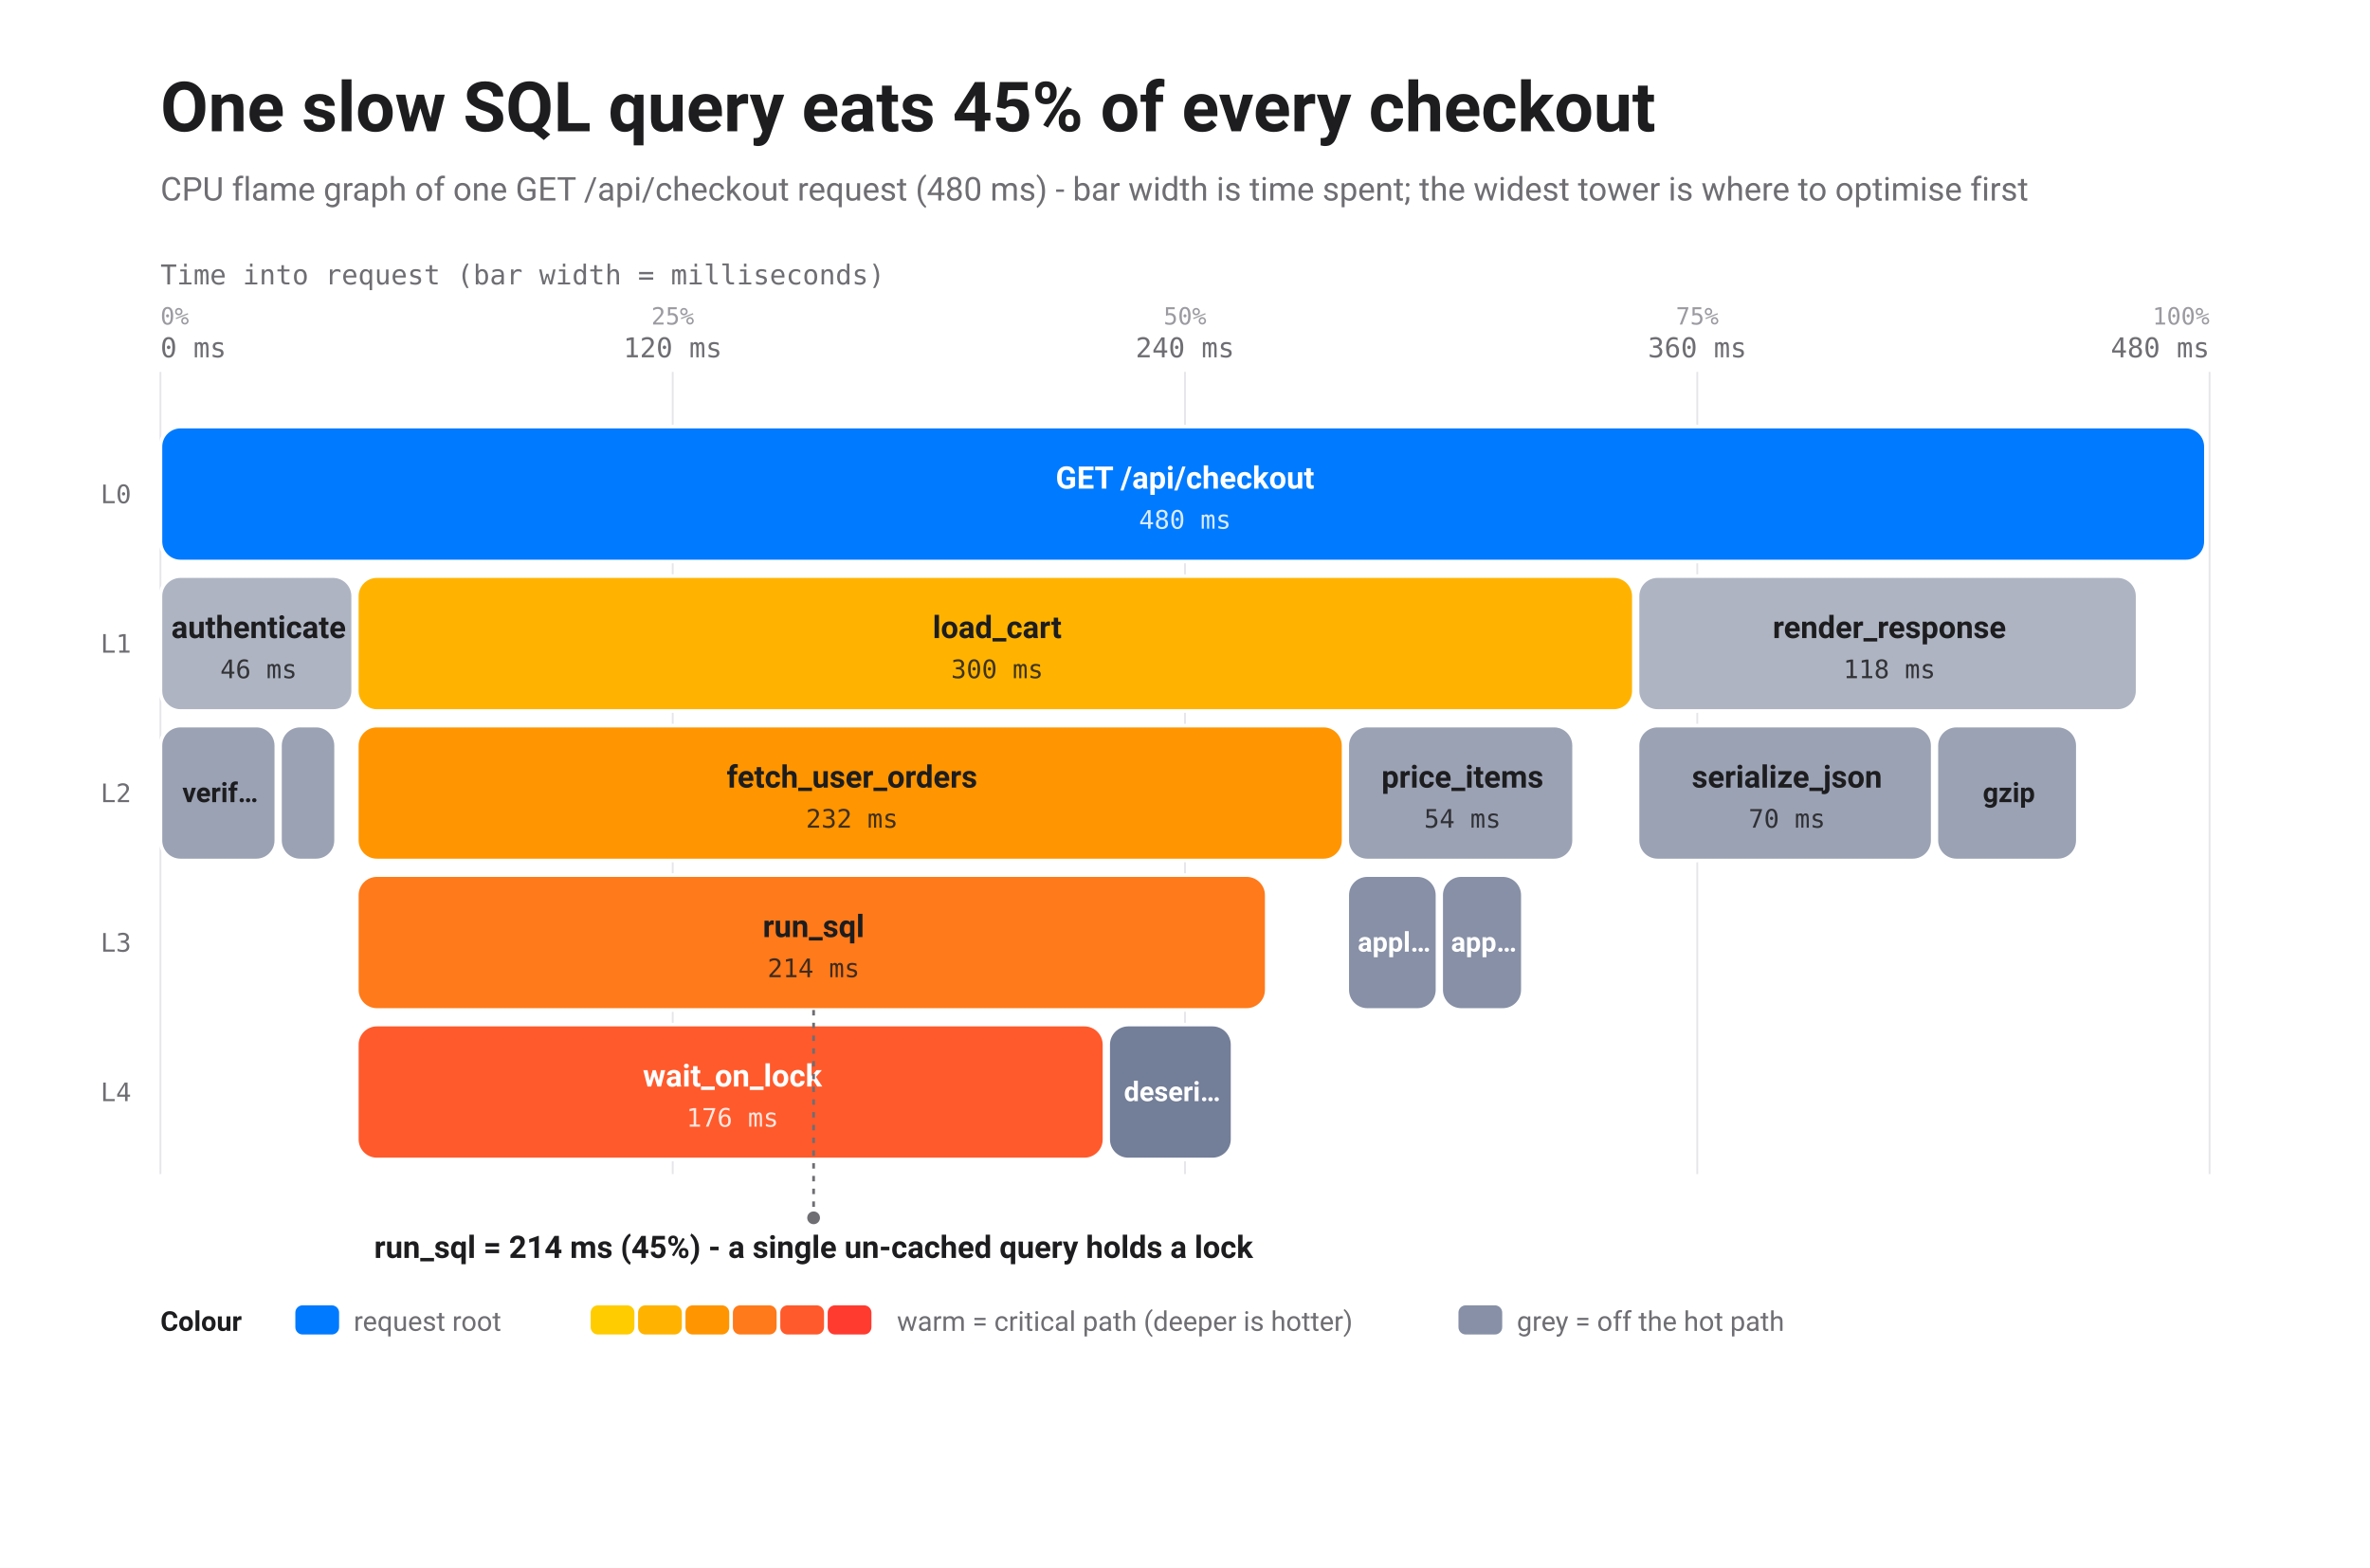
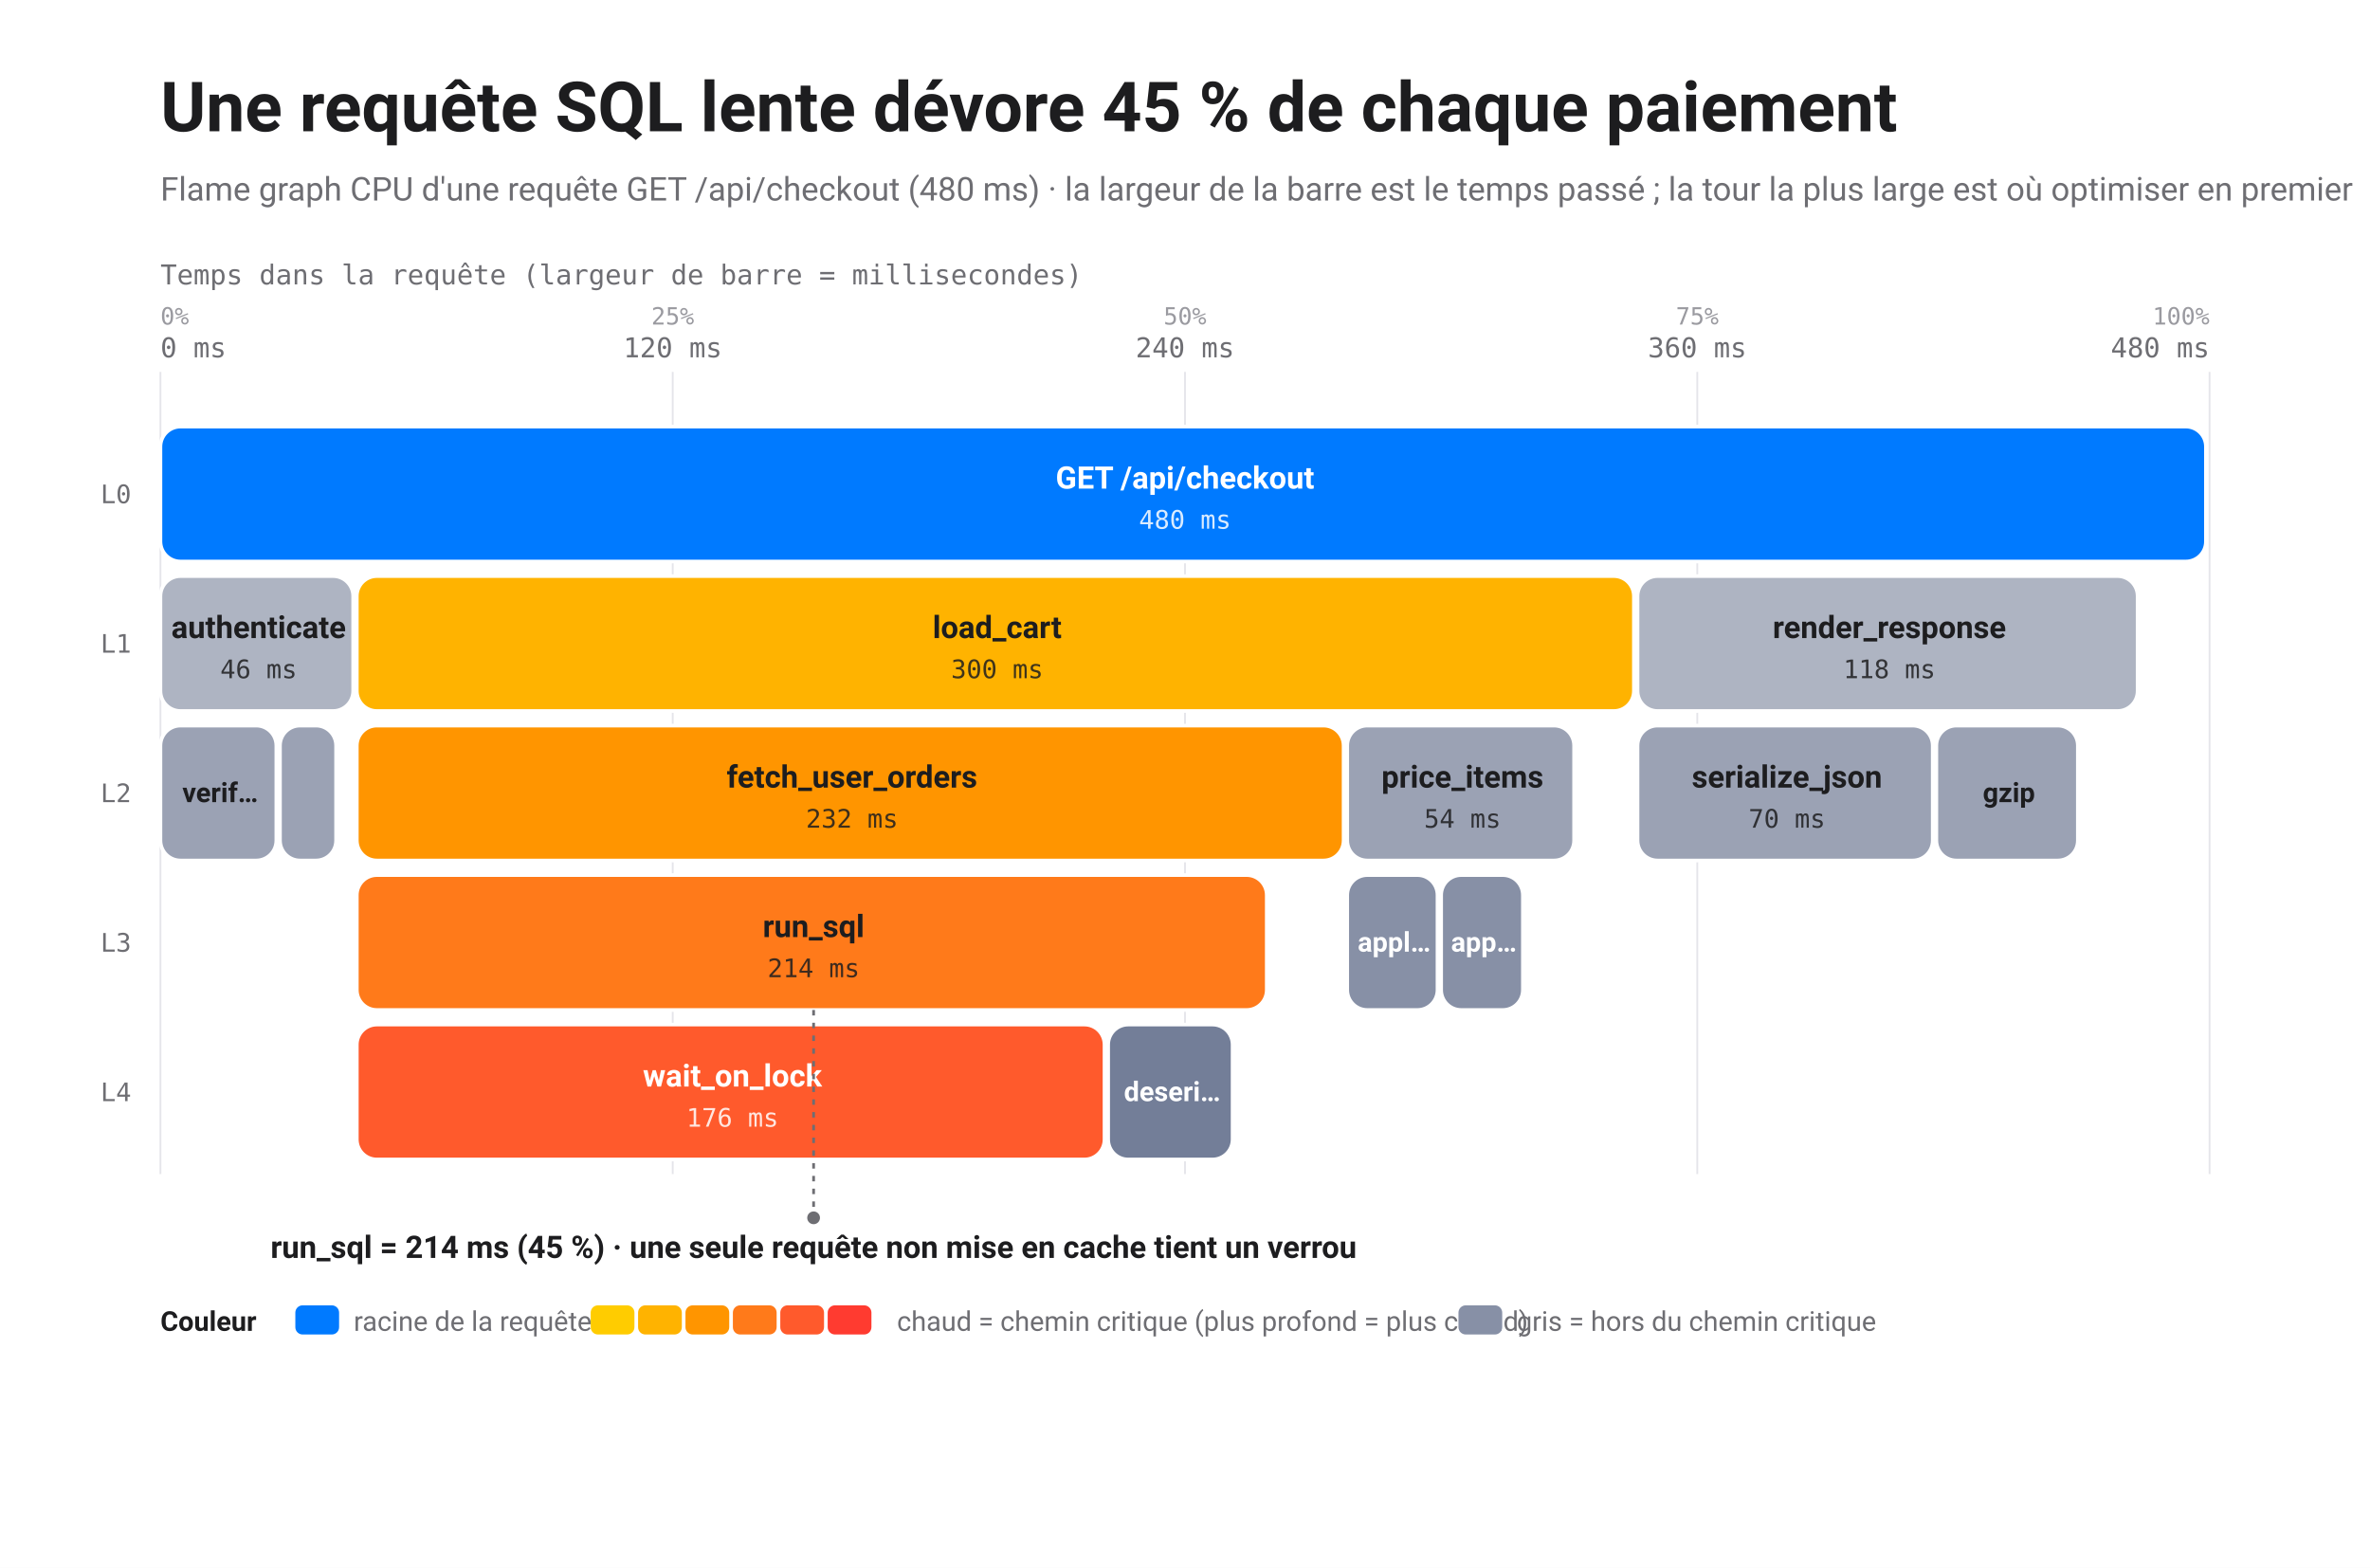
<svg xmlns="http://www.w3.org/2000/svg" width="1300" height="860" viewBox="0 0 1300 860" font-family="Roboto, system-ui, sans-serif" role="img" aria-labelledby="ice-t ice-d">
  <style>.bar{transition:transform .16s ease, filter .16s ease;transform-box:fill-box;transform-origin:center;cursor:pointer;}.bar:hover,.bar:focus{filter:brightness(1.07);transform:scaleY(1.04);outline:none;}.bar:focus{stroke:#1D1D1F;stroke-width:2.5;}@media (prefers-reduced-motion: reduce){.bar{transition:none;}.bar:hover,.bar:focus{transform:none;}}</style>
  <rect width="1300" height="860" fill="#FFFFFF" />
-   <text x="88" y="72" font-size="38" font-weight="700" fill="#1D1D1F">One slow SQL query eats 45% of every checkout</text>
-   <text x="88" y="110" font-size="18" fill="#6E6E73">CPU flame graph of one GET /api/checkout request (480 ms) - bar width is time spent; the widest tower is where to optimise first</text>
-   <text x="88" y="156" font-size="15" fill="#6E6E73" font-family="Roboto Mono, monospace">Time into request (bar width = milliseconds)</text>
+   <text x="88" y="72" font-size="38" font-weight="700" fill="#1D1D1F">Une requête SQL lente dévore 45 % de chaque paiement</text>
+   <text x="88" y="110" font-size="18" fill="#6E6E73">Flame graph CPU d'une requête GET /api/checkout (480 ms) · la largeur de la barre est le temps passé ; la tour la plus large est où optimiser en premier</text>
+   <text x="88" y="156" font-size="15" fill="#6E6E73" font-family="Roboto Mono, monospace">Temps dans la requête (largeur de barre = millisecondes)</text>
  <line x1="88" y1="204" x2="88" y2="644" stroke="#E5E5EA" stroke-width="1" />
  <text x="88" y="196" font-size="15" fill="#6E6E73" text-anchor="start" font-family="Roboto Mono, monospace">0 ms</text>
  <text x="88" y="178" font-size="13" fill="#9A9AA0" text-anchor="start" font-family="Roboto Mono, monospace">0%</text>
  <line x1="369" y1="204" x2="369" y2="644" stroke="#E5E5EA" stroke-width="1" />
  <text x="369" y="196" font-size="15" fill="#6E6E73" text-anchor="middle" font-family="Roboto Mono, monospace">120 ms</text>
  <text x="369" y="178" font-size="13" fill="#9A9AA0" text-anchor="middle" font-family="Roboto Mono, monospace">25%</text>
  <line x1="650" y1="204" x2="650" y2="644" stroke="#E5E5EA" stroke-width="1" />
  <text x="650" y="196" font-size="15" fill="#6E6E73" text-anchor="middle" font-family="Roboto Mono, monospace">240 ms</text>
  <text x="650" y="178" font-size="13" fill="#9A9AA0" text-anchor="middle" font-family="Roboto Mono, monospace">50%</text>
  <line x1="931" y1="204" x2="931" y2="644" stroke="#E5E5EA" stroke-width="1" />
  <text x="931" y="196" font-size="15" fill="#6E6E73" text-anchor="middle" font-family="Roboto Mono, monospace">360 ms</text>
  <text x="931" y="178" font-size="13" fill="#9A9AA0" text-anchor="middle" font-family="Roboto Mono, monospace">75%</text>
  <line x1="1212" y1="204" x2="1212" y2="644" stroke="#E5E5EA" stroke-width="1" />
  <text x="1212" y="196" font-size="15" fill="#6E6E73" text-anchor="end" font-family="Roboto Mono, monospace">480 ms</text>
  <text x="1212" y="178" font-size="13" fill="#9A9AA0" text-anchor="end" font-family="Roboto Mono, monospace">100%</text>
  <text x="72" y="276" font-size="14" fill="#6E6E73" text-anchor="end" font-family="Roboto Mono, monospace">L0</text>
  <text x="72" y="358" font-size="14" fill="#6E6E73" text-anchor="end" font-family="Roboto Mono, monospace">L1</text>
  <text x="72" y="440" font-size="14" fill="#6E6E73" text-anchor="end" font-family="Roboto Mono, monospace">L2</text>
  <text x="72" y="522" font-size="14" fill="#6E6E73" text-anchor="end" font-family="Roboto Mono, monospace">L3</text>
  <text x="72" y="604" font-size="14" fill="#6E6E73" text-anchor="end" font-family="Roboto Mono, monospace">L4</text>
  <rect class="bar" tabindex="0" x="88" y="234" width="1122" height="74" rx="11" fill="#007AFF" stroke="#FFFFFF" stroke-width="2" />
  <text x="650" y="268" font-size="17" font-weight="600" fill="#FFFFFF" text-anchor="middle" pointer-events="none">GET /api/checkout</text>
  <text x="650" y="290" font-size="14" fill="#FFFFFF" text-anchor="middle" font-family="Roboto Mono, monospace" opacity="0.85" pointer-events="none">480 ms</text>
  <rect class="bar" tabindex="0" x="88" y="316" width="105.72" height="74" rx="11" fill="#AEB4C2" stroke="#FFFFFF" stroke-width="2" />
  <text x="141.86" y="350" font-size="17" font-weight="600" fill="#1D1D1F" text-anchor="middle" pointer-events="none">authenticate</text>
  <text x="141.86" y="372" font-size="14" fill="#1D1D1F" text-anchor="middle" font-family="Roboto Mono, monospace" opacity="0.85" pointer-events="none">46 ms</text>
  <rect class="bar" tabindex="0" x="88" y="398" width="63.57" height="74" rx="11" fill="#9BA2B4" stroke="#FFFFFF" stroke-width="2" />
  <text x="120.78" y="440" font-size="15" font-weight="600" fill="#1D1D1F" text-anchor="middle" pointer-events="none">verif…</text>
  <rect class="bar" tabindex="0" x="153.57" y="398" width="30.78" height="74" rx="11" fill="#9BA2B4" stroke="#FFFFFF" stroke-width="2" />
  <rect class="bar" tabindex="0" x="195.72" y="316" width="700.5" height="74" rx="11" fill="#FFB300" stroke="#FFFFFF" stroke-width="2" />
  <text x="546.97" y="350" font-size="17" font-weight="600" fill="#1D1D1F" text-anchor="middle" pointer-events="none">load_cart</text>
  <text x="546.97" y="372" font-size="14" fill="#1D1D1F" text-anchor="middle" font-family="Roboto Mono, monospace" opacity="0.85" pointer-events="none">300 ms</text>
  <rect class="bar" tabindex="0" x="195.72" y="398" width="541.27" height="74" rx="11" fill="#FF9500" stroke="#FFFFFF" stroke-width="2" />
  <text x="467.35" y="432" font-size="17" font-weight="600" fill="#1D1D1F" text-anchor="middle" pointer-events="none">fetch_user_orders</text>
  <text x="467.35" y="454" font-size="14" fill="#1D1D1F" text-anchor="middle" font-family="Roboto Mono, monospace" opacity="0.85" pointer-events="none">232 ms</text>
  <rect class="bar" tabindex="0" x="195.72" y="480" width="499.12" height="74" rx="11" fill="#FF7A1A" stroke="#FFFFFF" stroke-width="2" />
  <text x="446.27" y="514" font-size="17" font-weight="600" fill="#1D1D1F" text-anchor="middle" pointer-events="none">run_sql</text>
  <text x="446.27" y="536" font-size="14" fill="#1D1D1F" text-anchor="middle" font-family="Roboto Mono, monospace" opacity="0.85" pointer-events="none">214 ms</text>
  <rect class="bar" tabindex="0" x="195.72" y="562" width="410.13" height="74" rx="11" fill="#FF5A2C" stroke="#FFFFFF" stroke-width="2" />
  <text x="401.78" y="596" font-size="17" font-weight="600" fill="#FFFFFF" text-anchor="middle" pointer-events="none">wait_on_lock</text>
  <text x="401.78" y="618" font-size="14" fill="#FFFFFF" text-anchor="middle" font-family="Roboto Mono, monospace" opacity="0.85" pointer-events="none">176 ms</text>
  <rect class="bar" tabindex="0" x="607.85" y="562" width="68.25" height="74" rx="11" fill="#737E98" stroke="#FFFFFF" stroke-width="2" />
  <text x="642.98" y="604" font-size="15" font-weight="600" fill="#FFFFFF" text-anchor="middle" pointer-events="none">deseri…</text>
  <rect class="bar" tabindex="0" x="738.98" y="398" width="124.45" height="74" rx="11" fill="#9BA2B4" stroke="#FFFFFF" stroke-width="2" />
  <text x="802.21" y="432" font-size="17" font-weight="600" fill="#1D1D1F" text-anchor="middle" pointer-events="none">price_items</text>
  <text x="802.21" y="454" font-size="14" fill="#1D1D1F" text-anchor="middle" font-family="Roboto Mono, monospace" opacity="0.85" pointer-events="none">54 ms</text>
  <rect class="bar" tabindex="0" x="738.98" y="480" width="49.52" height="74" rx="11" fill="#8790A6" stroke="#FFFFFF" stroke-width="2" />
  <text x="764.74" y="522" font-size="15" font-weight="600" fill="#FFFFFF" text-anchor="middle" pointer-events="none">appl…</text>
  <rect class="bar" tabindex="0" x="790.5" y="480" width="44.83" height="74" rx="11" fill="#8790A6" stroke="#FFFFFF" stroke-width="2" />
  <text x="813.92" y="522" font-size="15" font-weight="600" fill="#FFFFFF" text-anchor="middle" pointer-events="none">app…</text>
  <rect class="bar" tabindex="0" x="898.22" y="316" width="274.32" height="74" rx="11" fill="#AEB4C2" stroke="#FFFFFF" stroke-width="2" />
  <text x="1036.38" y="350" font-size="17" font-weight="600" fill="#1D1D1F" text-anchor="middle" pointer-events="none">render_response</text>
  <text x="1036.38" y="372" font-size="14" fill="#1D1D1F" text-anchor="middle" font-family="Roboto Mono, monospace" opacity="0.85" pointer-events="none">118 ms</text>
  <rect class="bar" tabindex="0" x="898.22" y="398" width="161.92" height="74" rx="11" fill="#9BA2B4" stroke="#FFFFFF" stroke-width="2" />
  <text x="980.18" y="432" font-size="17" font-weight="600" fill="#1D1D1F" text-anchor="middle" pointer-events="none">serialize_json</text>
  <text x="980.18" y="454" font-size="14" fill="#1D1D1F" text-anchor="middle" font-family="Roboto Mono, monospace" opacity="0.85" pointer-events="none">70 ms</text>
  <rect class="bar" tabindex="0" x="1062.13" y="398" width="77.62" height="74" rx="11" fill="#9BA2B4" stroke="#FFFFFF" stroke-width="2" />
  <text x="1101.94" y="440" font-size="15" font-weight="600" fill="#1D1D1F" text-anchor="middle" pointer-events="none">gzip</text>
  <line x1="446.28" y1="554" x2="446.28" y2="668" stroke="#6E6E73" stroke-width="1.5" stroke-dasharray="3 4" />
  <circle cx="446.28" cy="668" r="3.5" fill="#6E6E73" />
-   <text x="446.28" y="690" font-size="17" font-weight="600" fill="#1D1D1F" text-anchor="middle">run_sql = 214 ms (45%) - a single un-cached query holds a lock</text>
-   <text x="88" y="730" font-size="15" font-weight="700" fill="#1D1D1F">Colour</text>
+   <text x="446.28" y="690" font-size="17" font-weight="600" fill="#1D1D1F" text-anchor="middle">run_sql = 214 ms (45 %) · une seule requête non mise en cache tient un verrou</text>
+   <text x="88" y="730" font-size="15" font-weight="700" fill="#1D1D1F">Couleur</text>
  <rect x="162" y="716" width="24" height="16" rx="4" fill="#007AFF" />
-   <text x="194" y="730" font-size="15" fill="#6E6E73">request root</text>
+   <text x="194" y="730" font-size="15" fill="#6E6E73">racine de la requête</text>
  <rect x="324" y="716" width="24" height="16" rx="4" fill="#FFCC00" />
  <rect x="350" y="716" width="24" height="16" rx="4" fill="#FFB300" />
  <rect x="376" y="716" width="24" height="16" rx="4" fill="#FF9500" />
  <rect x="402" y="716" width="24" height="16" rx="4" fill="#FF7A1A" />
  <rect x="428" y="716" width="24" height="16" rx="4" fill="#FF5A2C" />
  <rect x="454" y="716" width="24" height="16" rx="4" fill="#FF3B30" />
-   <text x="492" y="730" font-size="15" fill="#6E6E73">warm = critical path (deeper is hotter)</text>
+   <text x="492" y="730" font-size="15" fill="#6E6E73">chaud = chemin critique (plus profond = plus chaud)</text>
  <rect x="800" y="716" width="24" height="16" rx="4" fill="#8790A6" />
-   <text x="832" y="730" font-size="15" fill="#6E6E73">grey = off the hot path</text>
+   <text x="832" y="730" font-size="15" fill="#6E6E73">gris = hors du chemin critique</text>
  <g data-fs-internal="" role="button" tabindex="0" aria-label="Toggle fullscreen" transform="translate(1252,14)" style="display:none;cursor:pointer">
    <rect x="0" y="0" width="34" height="34" rx="8" fill="#F2F3F5" />
    <path d="M6 13 V6 h7 M28 13 V6 h-7 M6 21 v7 h7 M28 21 v7 h-7" fill="none" stroke="#1D1D1F" stroke-width="2" stroke-linecap="round" />
  </g>
</svg>
